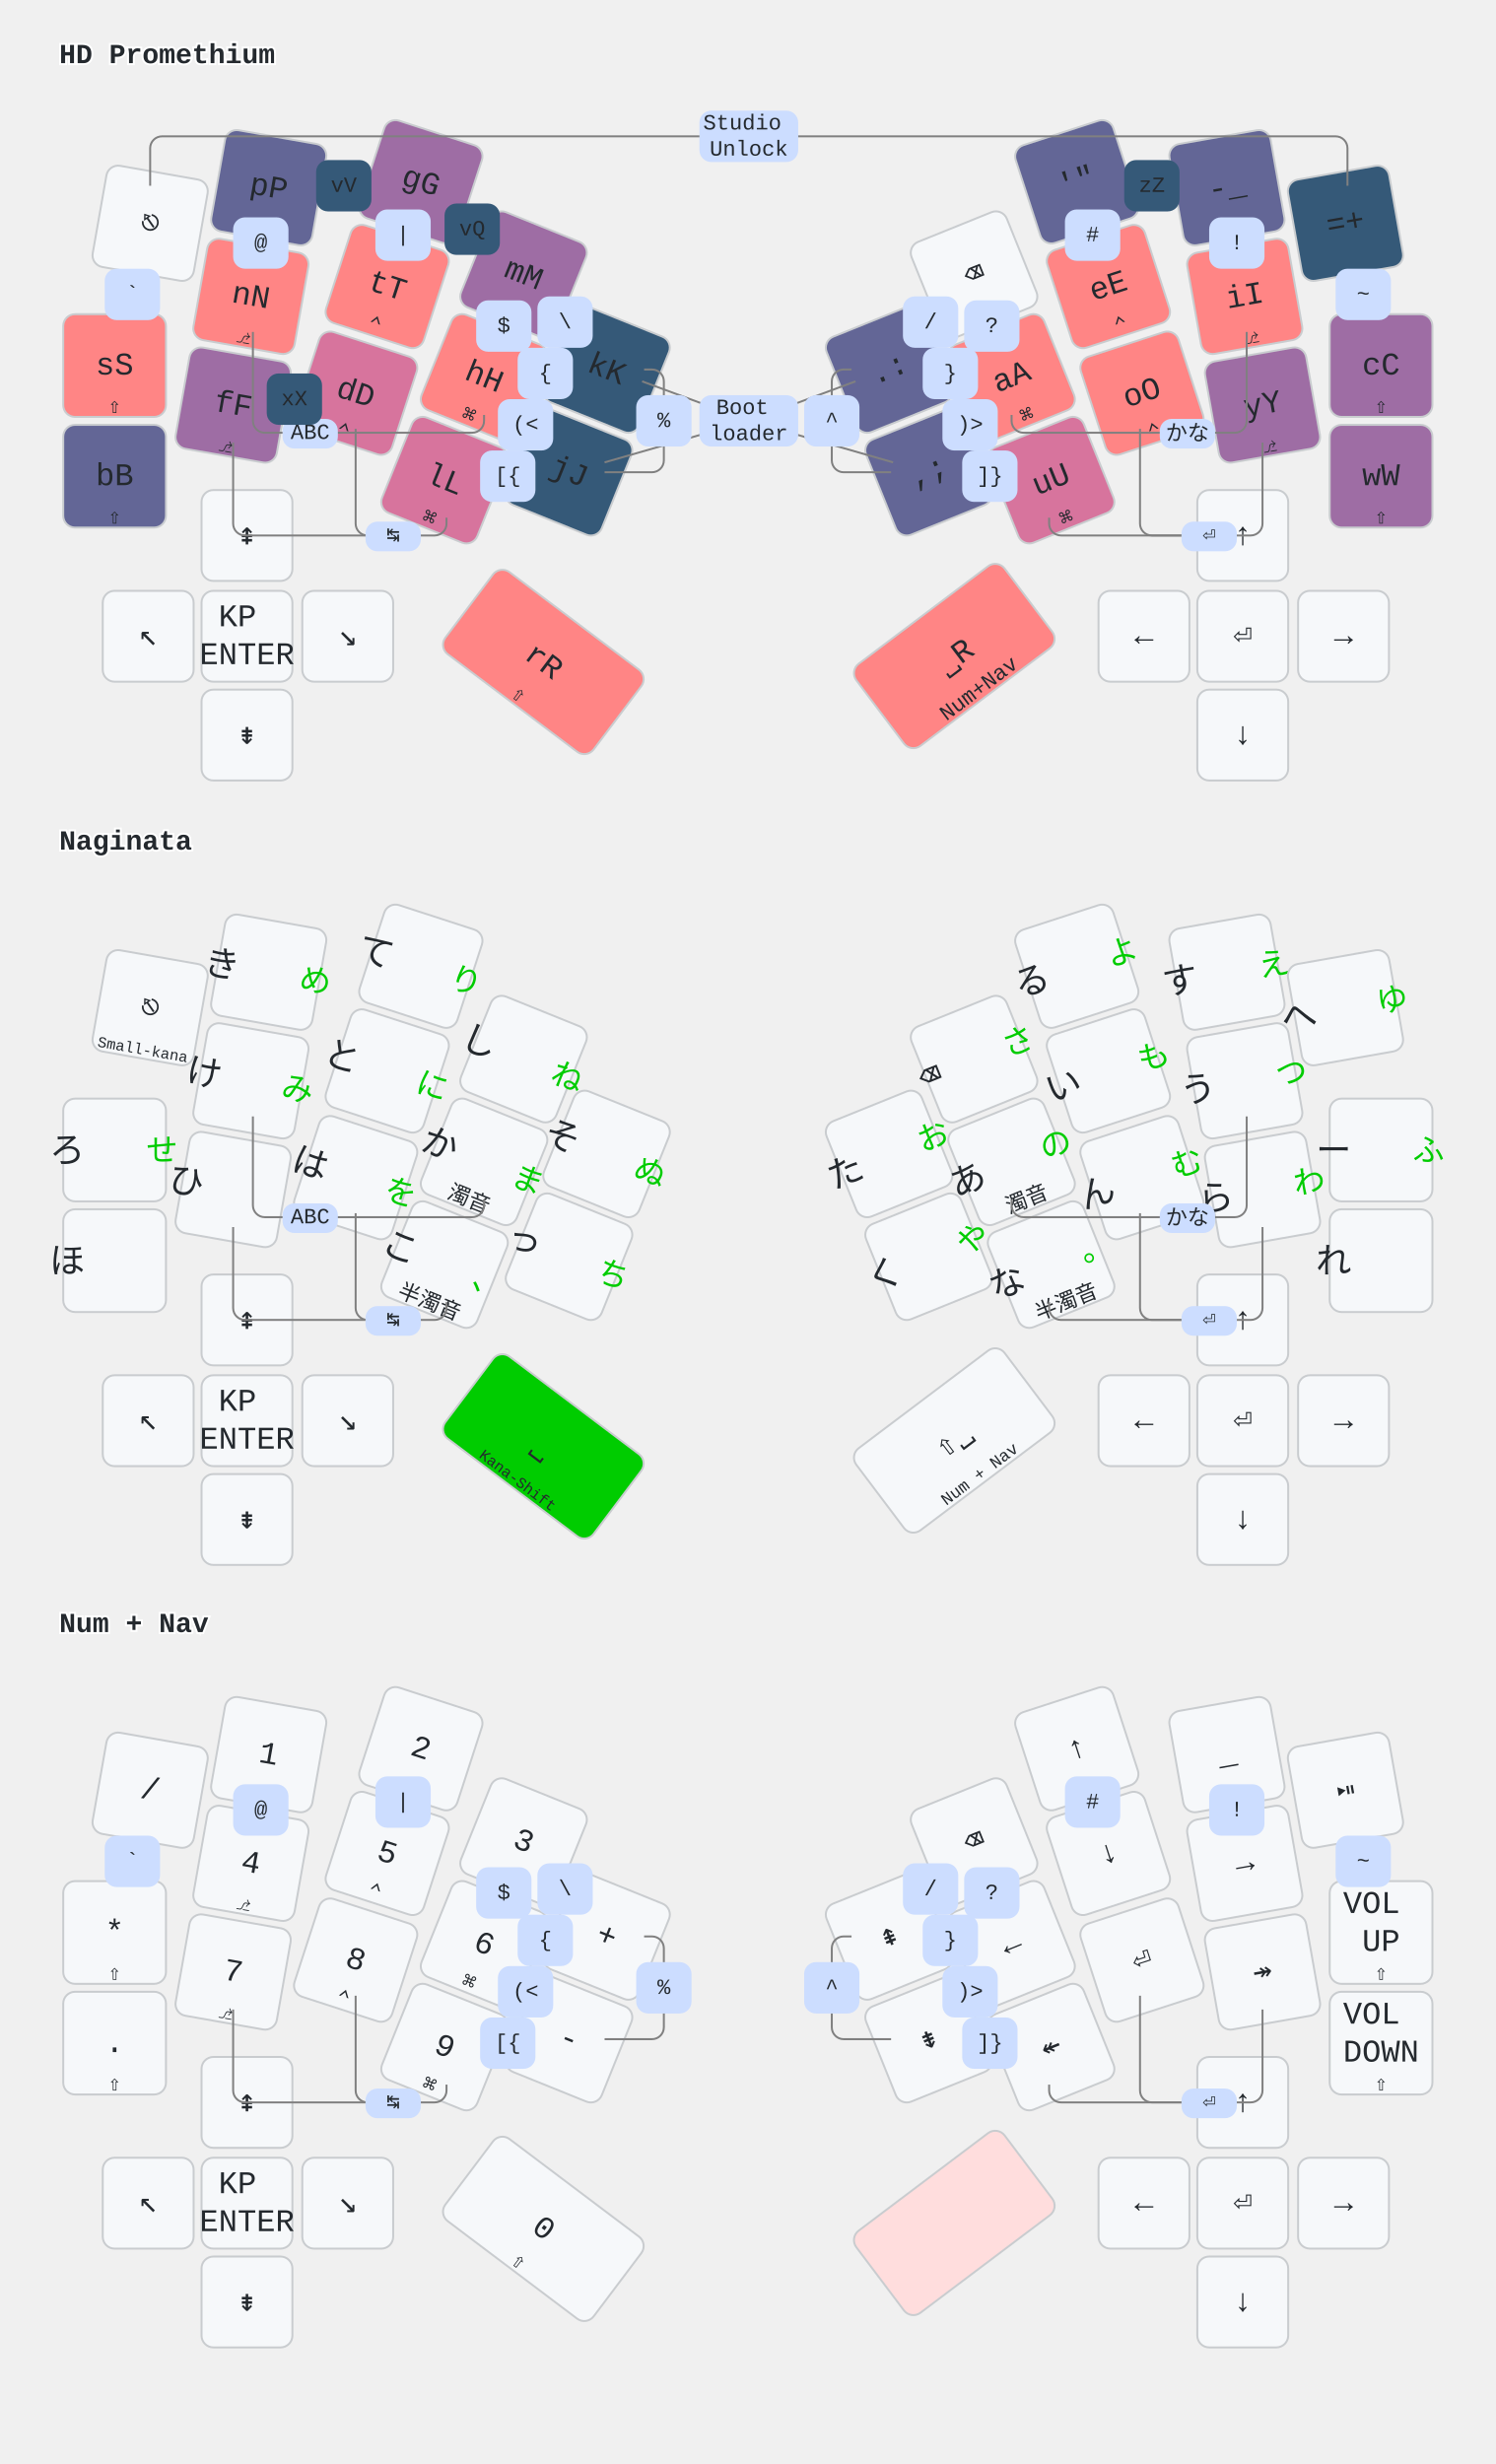
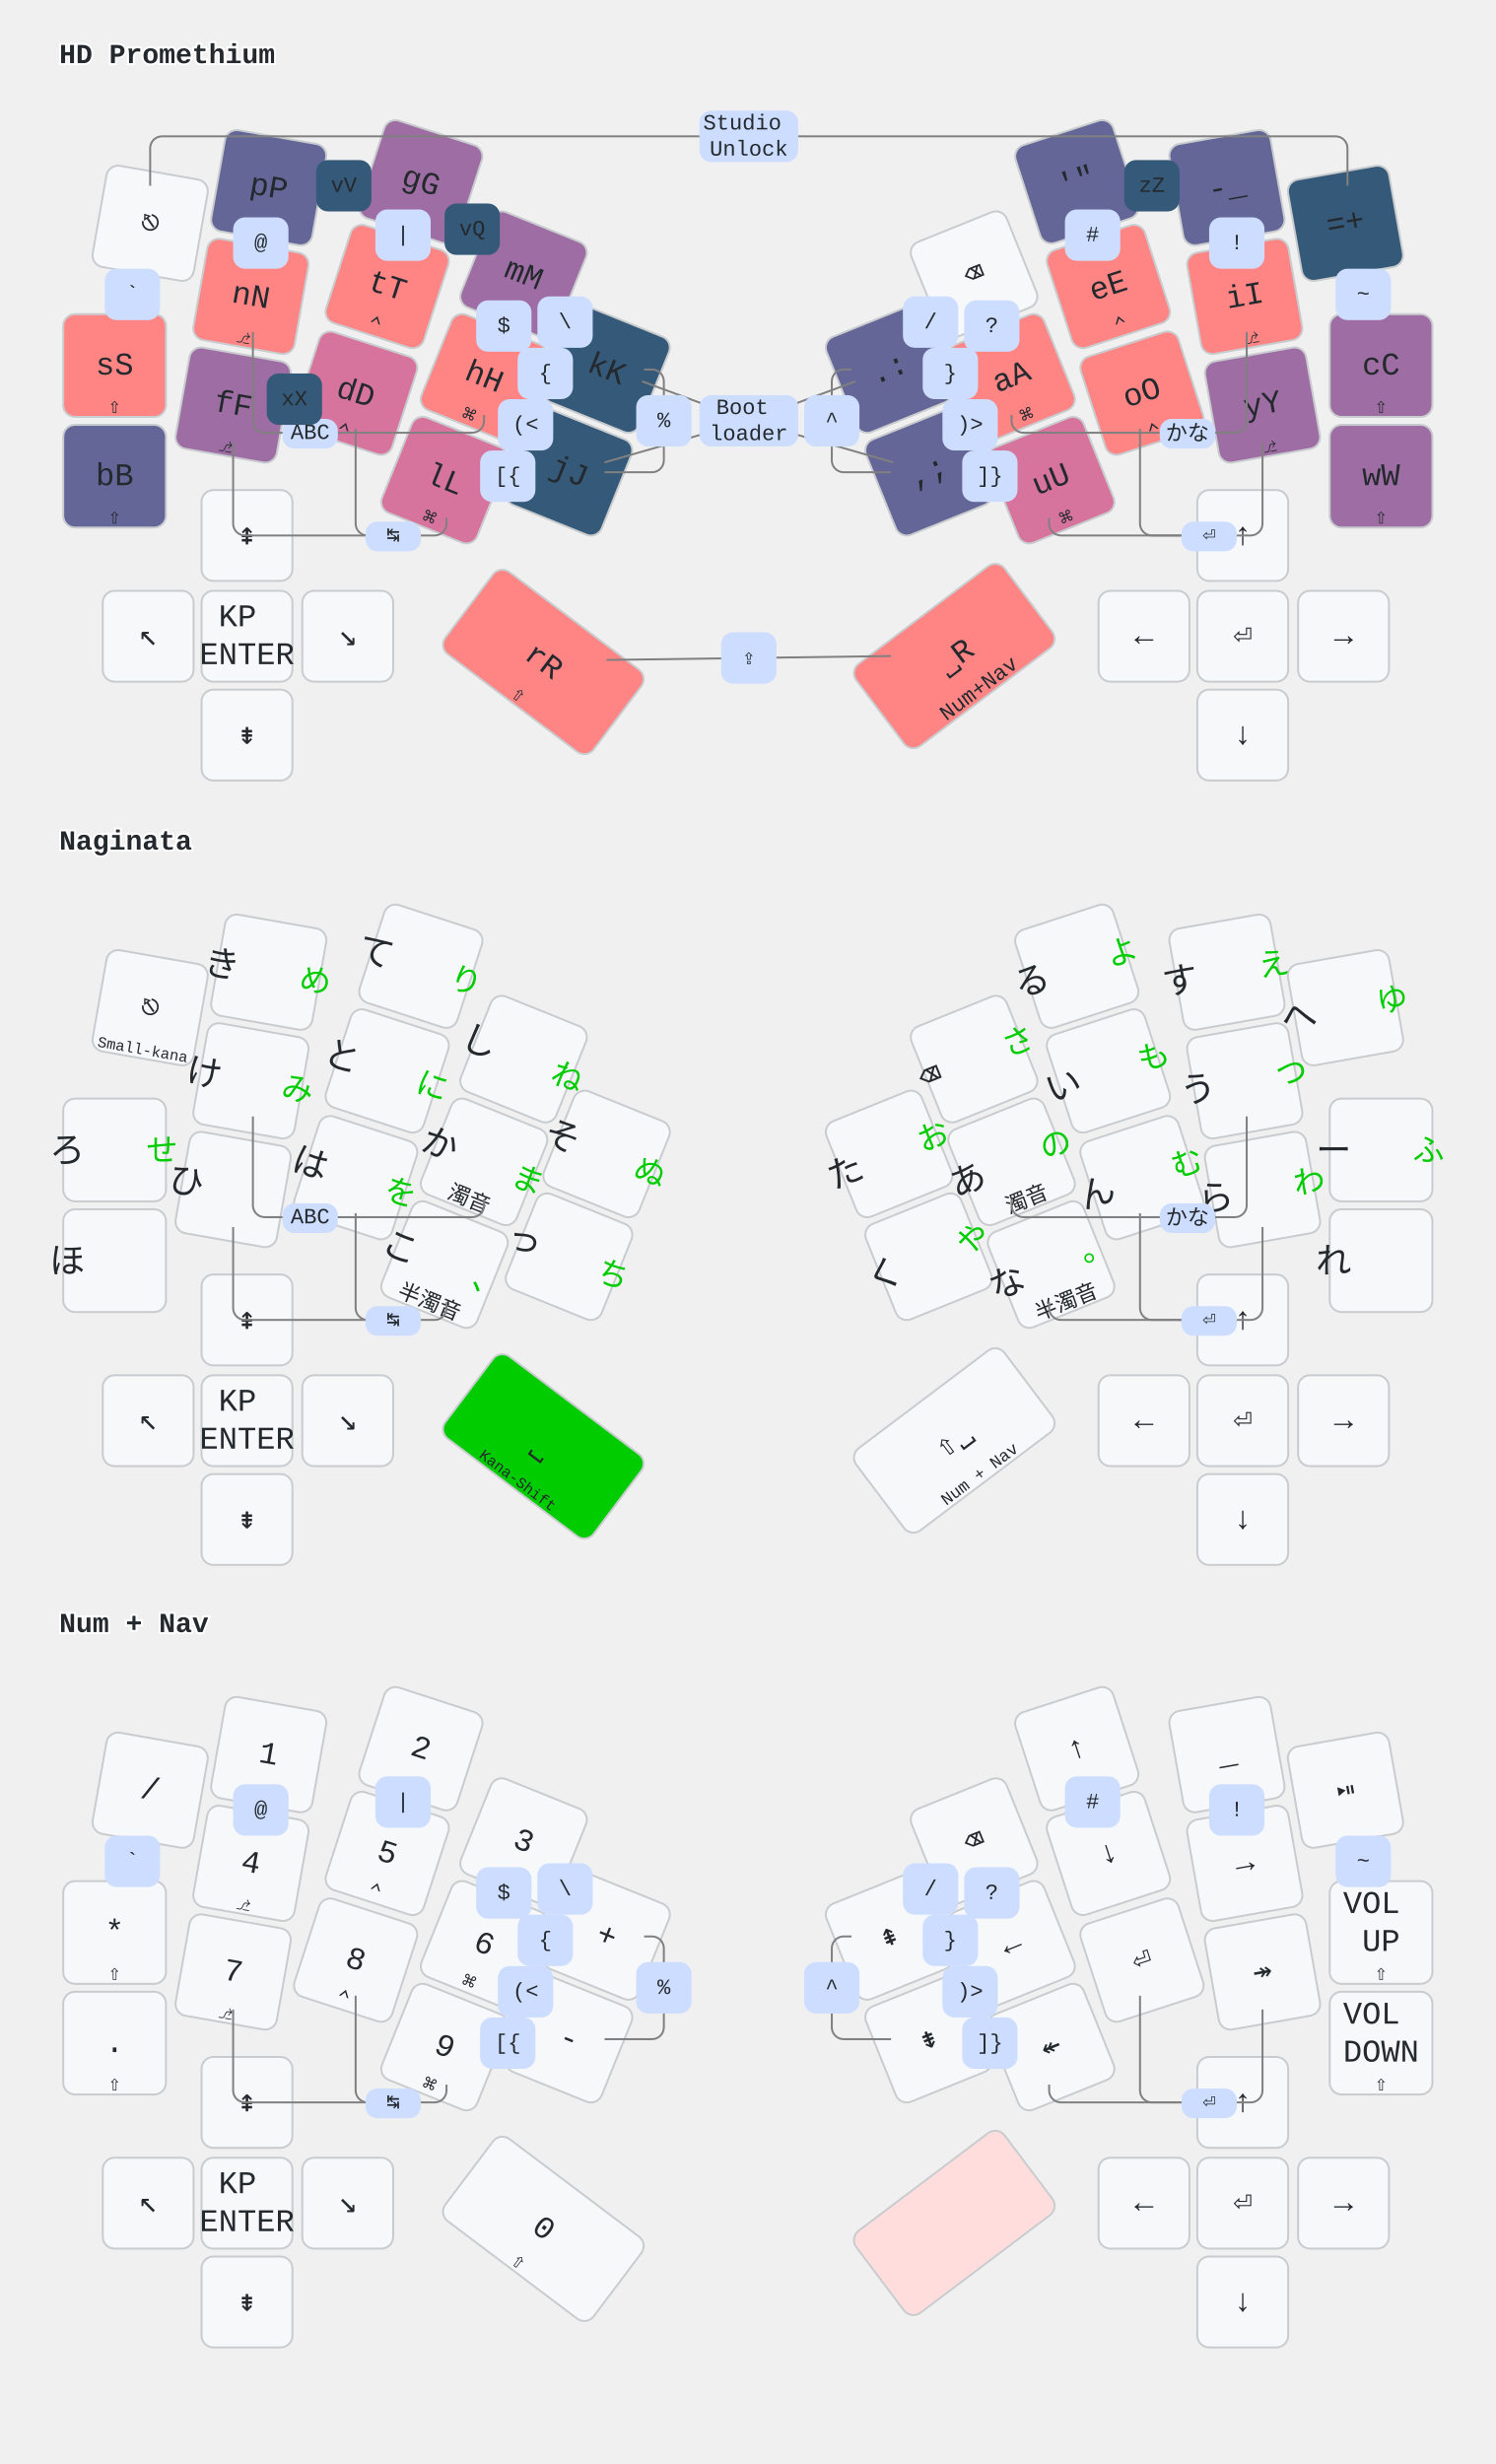
<svg xmlns="http://www.w3.org/2000/svg" width="757" height="1247" viewBox="0 0 757 1247" class="keymap">
  <style>/* inherit to force styles through use tags*/
svg path {
    fill: inherit;
}
/* font and background color specifications */
svg.keymap {
    font-family: SFMono-Regular,Consolas,Liberation Mono,Menlo,monospace;
    font-size: 14px;
    font-kerning: normal;
    text-rendering: optimizeLegibility;
    fill: #24292e;
}

/* default key styling */
rect.key {
    fill: #f6f8fa;
    stroke: #c9cccf;
    stroke-width: 1;
}

/* color accent for combo boxes */
rect.combo {
    fill: #cdf;
}

/* color accent for held keys */
rect.held, rect.combo.held {
    fill: #fdd;
}

/* color accent for ghost (optional) keys */
rect.ghost, rect.combo.ghost {
    stroke-dasharray: 4, 4;
    stroke-width: 2;
}

text {
    text-anchor: middle;
    dominant-baseline: middle;
}

/* styling for layer labels */
text.label {
    font-weight: bold;
    text-anchor: start;
    stroke: white;
    stroke-width: 2;
    paint-order: stroke;
}

text.tap {
    font-size: 16px;
}

/* styling for combo tap, and key hold/shifted label text */
text.combo, text.hold, text.shifted {
    font-size: 11px;
}

text.hold {
    text-anchor: middle;
    dominant-baseline: auto;
}

text.shifted {
    text-anchor: middle;
    dominant-baseline: hanging;
}

/* styling for hold/shifted label text in combo box */
text.combo.hold, text.combo.shifted {
    font-size: 8px;
}

/* lighter symbol for transparent keys */
text.trans {
    fill: #7b7e81;
}

/* styling for combo dendrons */
path.combo {
    stroke-width: 1;
    stroke: gray;
    fill: none;
}

/* Start Tabler Icons Cleanup */
/* cannot use height/width with glyphs */
.icon-tabler &gt; path {
    fill: inherit;
    stroke: inherit;
}
/* hide tabler's default box */
.icon-tabler &gt; path[stroke="none"][fill="none"] {
    visibility: collapse;
}

rect.low {
    fill: #355978;
}
rect.medium-low {
    fill: #636696;
}
rect.medium {
    fill: #9E6DA4;
}
rect.medium-high {
    fill: #D7749D;
}
rect.high {
    fill: #FF8585;
}

/* green styling for Naginata kana-shift */
rect.kshift {
    fill: #00CC00;
}
text.left {
    font-size: 18px;
    translate: 16px 7px;
}
text.right {
    fill: #00CC00;
    font-size: 16px;
    translate: -16px -10px;
}
</style>
  <g transform="translate(30, 0)" class="layer-HD Promethium">
    <text x="0" y="28" class="label" id="HD-Promethium">HD Promethium</text>
    <g transform="translate(0, 57)">
      <g transform="translate(46, 56) rotate(10.0)" class="key keypos-0">
        <rect rx="6" ry="6" x="-26" y="-26" width="52" height="52" class="key" />
        <text x="0" y="0" class="key tap">⎋</text>
      </g>
      <g transform="translate(106, 38) rotate(10.0)" class="key medium-low keypos-1">
        <rect rx="6" ry="6" x="-26" y="-26" width="52" height="52" class="key medium-low" />
        <text x="0" y="0" class="key medium-low tap">pP</text>
      </g>
      <g transform="translate(183, 35) rotate(18.0)" class="key medium keypos-2">
        <rect rx="6" ry="6" x="-26" y="-26" width="52" height="52" class="key medium" />
        <text x="0" y="0" class="key medium tap">gG</text>
      </g>
      <g transform="translate(235, 82) rotate(22.0)" class="key medium keypos-3">
        <rect rx="6" ry="6" x="-26" y="-26" width="52" height="52" class="key medium" />
        <text x="0" y="0" class="key medium tap">mM</text>
      </g>
      <g transform="translate(277, 130) rotate(22.0)" class="key low keypos-4">
        <rect rx="6" ry="6" x="-26" y="-26" width="52" height="52" class="key low" />
        <text x="0" y="0" class="key low tap">kK</text>
      </g>
      <g transform="translate(420, 130) rotate(-22.0)" class="key medium-low keypos-5">
        <rect rx="6" ry="6" x="-26" y="-26" width="52" height="52" class="key medium-low" />
        <text x="0" y="0" class="key medium-low tap">.:</text>
      </g>
      <g transform="translate(463, 82) rotate(-22.0)" class="key keypos-6">
        <rect rx="6" ry="6" x="-26" y="-26" width="52" height="52" class="key" />
        <text x="0" y="0" class="key tap">⌫</text>
      </g>
      <g transform="translate(515, 35) rotate(-18.0)" class="key medium-low keypos-7">
        <rect rx="6" ry="6" x="-26" y="-26" width="52" height="52" class="key medium-low" />
        <text x="0" y="0" class="key medium-low tap">'"</text>
      </g>
      <g transform="translate(591, 38) rotate(-10.0)" class="key medium-low keypos-8">
        <rect rx="6" ry="6" x="-26" y="-26" width="52" height="52" class="key medium-low" />
        <text x="0" y="0" class="key medium-low tap">-_</text>
      </g>
      <g transform="translate(651, 56) rotate(-10.0)" class="key low keypos-9">
        <rect rx="6" ry="6" x="-26" y="-26" width="52" height="52" class="key low" />
        <text x="0" y="0" class="key low tap">=+</text>
      </g>
      <g transform="translate(28, 128)" class="key high keypos-10">
        <rect rx="6" ry="6" x="-26" y="-26" width="52" height="52" class="key high" />
        <text x="0" y="0" class="key high tap">sS</text>
        <text x="0" y="24" class="key high hold">⇧</text>
      </g>
      <g transform="translate(97, 93) rotate(10.0)" class="key high keypos-11">
        <rect rx="6" ry="6" x="-26" y="-26" width="52" height="52" class="key high" />
        <text x="0" y="0" class="key high tap">nN</text>
        <text x="0" y="24" class="key high hold">⎇</text>
      </g>
      <g transform="translate(166, 88) rotate(18.0)" class="key high keypos-12">
        <rect rx="6" ry="6" x="-26" y="-26" width="52" height="52" class="key high" />
        <text x="0" y="0" class="key high tap">tT</text>
        <text x="0" y="24" class="key high hold">⌃</text>
      </g>
      <g transform="translate(215, 134) rotate(22.0)" class="key high keypos-13">
        <rect rx="6" ry="6" x="-26" y="-26" width="52" height="52" class="key high" />
        <text x="0" y="0" class="key high tap">hH</text>
        <text x="0" y="24" class="key high hold">⌘</text>
      </g>
      <g transform="translate(258, 182) rotate(22.0)" class="key low keypos-14">
        <rect rx="6" ry="6" x="-26" y="-26" width="52" height="52" class="key low" />
        <text x="0" y="0" class="key low tap">jJ</text>
      </g>
      <g transform="translate(440, 182) rotate(-22.0)" class="key medium-low keypos-15">
        <rect rx="6" ry="6" x="-26" y="-26" width="52" height="52" class="key medium-low" />
        <text x="0" y="0" class="key medium-low tap">,;</text>
      </g>
      <g transform="translate(482, 134) rotate(-22.0)" class="key high keypos-16">
        <rect rx="6" ry="6" x="-26" y="-26" width="52" height="52" class="key high" />
        <text x="0" y="0" class="key high tap">aA</text>
        <text x="0" y="24" class="key high hold">⌘</text>
      </g>
      <g transform="translate(531, 88) rotate(-18.0)" class="key high keypos-17">
        <rect rx="6" ry="6" x="-26" y="-26" width="52" height="52" class="key high" />
        <text x="0" y="0" class="key high tap">eE</text>
        <text x="0" y="24" class="key high hold">⌃</text>
      </g>
      <g transform="translate(600, 93) rotate(-10.0)" class="key high keypos-18">
        <rect rx="6" ry="6" x="-26" y="-26" width="52" height="52" class="key high" />
        <text x="0" y="0" class="key high tap">iI</text>
        <text x="0" y="24" class="key high hold">⎇</text>
      </g>
      <g transform="translate(669, 128)" class="key medium keypos-19">
        <rect rx="6" ry="6" x="-26" y="-26" width="52" height="52" class="key medium" />
        <text x="0" y="0" class="key medium tap">cC</text>
        <text x="0" y="24" class="key medium hold">⇧</text>
      </g>
      <g transform="translate(28, 184)" class="key medium-low keypos-20">
        <rect rx="6" ry="6" x="-26" y="-26" width="52" height="52" class="key medium-low" />
        <text x="0" y="0" class="key medium-low tap">bB</text>
        <text x="0" y="24" class="key medium-low hold">⇧</text>
      </g>
      <g transform="translate(88, 148) rotate(10.0)" class="key medium keypos-21">
        <rect rx="6" ry="6" x="-26" y="-26" width="52" height="52" class="key medium" />
        <text x="0" y="0" class="key medium tap">fF</text>
        <text x="0" y="24" class="key medium hold">⎇</text>
      </g>
      <g transform="translate(150, 142) rotate(18.0)" class="key medium-high keypos-22">
        <rect rx="6" ry="6" x="-26" y="-26" width="52" height="52" class="key medium-high" />
        <text x="0" y="0" class="key medium-high tap">dD</text>
        <text x="0" y="24" class="key medium-high hold">⌃</text>
      </g>
      <g transform="translate(195, 186) rotate(22.0)" class="key medium-high keypos-23">
        <rect rx="6" ry="6" x="-26" y="-26" width="52" height="52" class="key medium-high" />
        <text x="0" y="0" class="key medium-high tap">lL</text>
        <text x="0" y="24" class="key medium-high hold">⌘</text>
      </g>
      <g transform="translate(245, 278) rotate(37.0)" class="key high keypos-24">
        <rect rx="6" ry="6" x="-47" y="-26" width="94" height="52" class="key high" />
        <text x="0" y="0" class="key high tap">rR</text>
        <text x="0" y="24" class="key high hold">⇧</text>
      </g>
      <g transform="translate(453, 275) rotate(-37.0)" class="key high keypos-25">
        <rect rx="6" ry="6" x="-47" y="-26" width="94" height="52" class="key high" />
        <text x="0" y="0" class="key high tap">⎵R</text>
        <text x="0" y="24" class="key high hold">Num+Nav</text>
      </g>
      <g transform="translate(502, 186) rotate(-22.0)" class="key medium-high keypos-26">
        <rect rx="6" ry="6" x="-26" y="-26" width="52" height="52" class="key medium-high" />
        <text x="0" y="0" class="key medium-high tap">uU</text>
        <text x="0" y="24" class="key medium-high hold">⌘</text>
      </g>
      <g transform="translate(548, 142) rotate(-18.0)" class="key high keypos-27">
        <rect rx="6" ry="6" x="-26" y="-26" width="52" height="52" class="key high" />
        <text x="0" y="0" class="key high tap">oO</text>
        <text x="0" y="24" class="key high hold">⌃</text>
      </g>
      <g transform="translate(609, 148) rotate(-10.0)" class="key medium keypos-28">
        <rect rx="6" ry="6" x="-26" y="-26" width="52" height="52" class="key medium" />
        <text x="0" y="0" class="key medium tap">yY</text>
        <text x="0" y="24" class="key medium hold">⎇</text>
      </g>
      <g transform="translate(669, 184)" class="key medium keypos-29">
        <rect rx="6" ry="6" x="-26" y="-26" width="52" height="52" class="key medium" />
        <text x="0" y="0" class="key medium tap">wW</text>
        <text x="0" y="24" class="key medium hold">⇧</text>
      </g>
      <g transform="translate(95, 315)" class="key keypos-30">
        <rect rx="6" ry="6" x="-23" y="-23" width="46" height="46" class="key" />
        <text x="0" y="0" class="key tap">⇟</text>
      </g>
      <g transform="translate(45, 265)" class="key keypos-31">
        <rect rx="6" ry="6" x="-23" y="-23" width="46" height="46" class="key" />
        <text x="0" y="0" class="key tap">↖</text>
      </g>
      <g transform="translate(95, 265)" class="key keypos-32">
        <rect rx="6" ry="6" x="-23" y="-23" width="46" height="46" class="key" />
        <text x="0" y="0" class="key tap">
          <tspan x="0" dy="-0.6em">KP</tspan>
          <tspan x="0" dy="1.2em">ENTER</tspan>
        </text>
      </g>
      <g transform="translate(146, 265)" class="key keypos-33">
        <rect rx="6" ry="6" x="-23" y="-23" width="46" height="46" class="key" />
        <text x="0" y="0" class="key tap">↘</text>
      </g>
      <g transform="translate(95, 214)" class="key keypos-34">
        <rect rx="6" ry="6" x="-23" y="-23" width="46" height="46" class="key" />
        <text x="0" y="0" class="key tap">⇞</text>
      </g>
      <g transform="translate(599, 214)" class="key keypos-35">
        <rect rx="6" ry="6" x="-23" y="-23" width="46" height="46" class="key" />
        <text x="0" y="0" class="key tap">↑</text>
      </g>
      <g transform="translate(549, 265)" class="key keypos-36">
        <rect rx="6" ry="6" x="-23" y="-23" width="46" height="46" class="key" />
        <text x="0" y="0" class="key tap">←</text>
      </g>
      <g transform="translate(599, 265)" class="key keypos-37">
        <rect rx="6" ry="6" x="-23" y="-23" width="46" height="46" class="key" />
        <text x="0" y="0" class="key tap">⏎</text>
      </g>
      <g transform="translate(650, 265)" class="key keypos-38">
        <rect rx="6" ry="6" x="-23" y="-23" width="46" height="46" class="key" />
        <text x="0" y="0" class="key tap">→</text>
      </g>
      <g transform="translate(599, 315)" class="key keypos-39">
        <rect rx="6" ry="6" x="-23" y="-23" width="46" height="46" class="key" />
        <text x="0" y="0" class="key tap">↓</text>
      </g>
      <g class="combo combopos-0">
        <path d="M349,12 h-297 a6.0,6.0 0 0 0 -6.0,6.0 v19" class="combo" />
        <path d="M349,12 h297 a6.0,6.0 0 0 1 6.0,6.0 v19" class="combo" />
        <rect rx="6" ry="6" x="324" y="-1" width="50" height="26" class="combo" />
        <text x="349" y="12" class="combo tap">
          <tspan x="349" dy="-0.6em">Studio</tspan>
          <tspan x="349" dy="1.2em">Unlock</tspan>
        </text>
      </g>
      <g class="combo combopos-1">
        <path d="M349,156 l-54,-20" class="combo" />
        <path d="M349,156 l54,-20" class="combo" />
        <path d="M349,156 l-73,21" class="combo" />
        <path d="M349,156 l73,21" class="combo" />
        <rect rx="6" ry="6" x="324" y="143" width="50" height="26" class="combo" />
        <text x="349" y="156" class="combo tap">
          <tspan x="349" dy="-0.6em">Boot</tspan>
          <tspan x="349" dy="1.2em">loader</tspan>
        </text>
      </g>
      <g class="combo combopos-2">
        <path d="M571,162 h-83 a6.0,6.0 0 0 1 -6.0,-6.0 v-3" class="combo" />
        <path d="M571,162 h24 a6.0,6.0 0 0 0 6.0,-6.0 v-45" class="combo" />
        <rect rx="6" ry="6" x="557" y="155" width="28" height="15" class="combo" />
        <text x="571" y="162" class="combo tap">かな</text>
      </g>
      <g class="combo combopos-3">
        <path d="M127,162 h82 a6.0,6.0 0 0 0 6.0,-6.0 v-3" class="combo" />
        <path d="M127,162 h-23 a6.0,6.0 0 0 1 -6.0,-6.0 v-45" class="combo" />
        <rect rx="6" ry="6" x="113" y="155" width="28" height="15" class="combo" />
        <text x="127" y="162" class="combo tap">ABC</text>
      </g>
      <g class="combo combopos-6">
        <path d="M169,214 h21 a6.0,6.0 0 0 0 6.0,-6.0 v-3" class="combo" />
        <path d="M169,214 h-13 a6.0,6.0 0 0 1 -6.0,-6.0 v-48" class="combo" />
        <path d="M169,214 h-75 a6.0,6.0 0 0 1 -6.0,-6.0 v-41" class="combo" />
        <rect rx="6" ry="6" x="155" y="207" width="28" height="15" class="combo" />
        <text x="169" y="214" class="combo tap">↹</text>
      </g>
      <g class="combo combopos-7">
        <path d="M582,214 h-75 a6.0,6.0 0 0 1 -6.0,-6.0 v-3" class="combo" />
        <path d="M582,214 h-29 a6.0,6.0 0 0 1 -6.0,-6.0 v-48" class="combo" />
        <path d="M582,214 h21 a6.0,6.0 0 0 0 6.0,-6.0 v-41" class="combo" />
        <rect rx="6" ry="6" x="568" y="207" width="28" height="15" class="combo" />
        <text x="582" y="214" class="combo tap">⏎</text>
      </g>
      <g class="combo low combopos-8">
        <rect rx="6" ry="6" x="195" y="46" width="28" height="26" class="combo low" />
        <text x="209" y="59" class="combo low tap">vQ</text>
      </g>
      <g class="combo low combopos-9">
        <rect rx="6" ry="6" x="539" y="24" width="28" height="26" class="combo low" />
        <text x="553" y="37" class="combo low tap">zZ</text>
      </g>
      <g class="combo low combopos-10">
        <rect rx="6" ry="6" x="130" y="24" width="28" height="26" class="combo low" />
        <text x="144" y="37" class="combo low tap">vV</text>
      </g>
      <g class="combo low combopos-11">
        <rect rx="6" ry="6" x="105" y="132" width="28" height="26" class="combo low" />
        <text x="119" y="145" class="combo low tap">xX</text>
      </g>
      <g class="combo combopos-12">
+         <path d="M349,276 l-72,1" class="combo" />
+         <path d="M349,276 l72,-1" class="combo" />
+         <rect rx="6" ry="6" x="335" y="263" width="28" height="26" class="combo" />
+         <text x="349" y="276" class="combo tap">⇪</text>
+       </g>
+       <g class="combo combopos-13">
        <rect rx="6" ry="6" x="23" y="79" width="28" height="26" class="combo" />
        <text x="37" y="92" class="combo tap">`</text>
      </g>
-       <g class="combo combopos-13">
+       <g class="combo combopos-14">
        <rect rx="6" ry="6" x="88" y="53" width="28" height="26" class="combo" />
        <text x="102" y="66" class="combo tap">@</text>
      </g>
-       <g class="combo combopos-14">
+       <g class="combo combopos-15">
        <rect rx="6" ry="6" x="160" y="49" width="28" height="26" class="combo" />
        <text x="174" y="62" class="combo tap">|</text>
      </g>
-       <g class="combo combopos-15">
+       <g class="combo combopos-16">
        <rect rx="6" ry="6" x="211" y="95" width="28" height="26" class="combo" />
        <text x="225" y="108" class="combo tap">$</text>
      </g>
-       <g class="combo combopos-16">
+       <g class="combo combopos-17">
        <rect rx="6" ry="6" x="242" y="93" width="28" height="26" class="combo" />
        <text x="256" y="106" class="combo tap">\</text>
      </g>
-       <g class="combo combopos-17">
+       <g class="combo combopos-18">
        <path d="M306,156 v-20 a6.0,6.0 0 0 0 -6.0,-6.0 h-4" class="combo" />
        <path d="M306,156 v20 a6.0,6.0 0 0 1 -6.0,6.0 h-24" class="combo" />
        <rect rx="6" ry="6" x="292" y="143" width="28" height="26" class="combo" />
        <text x="306" y="156" class="combo tap">%</text>
      </g>
-       <g class="combo combopos-18">
+       <g class="combo combopos-19">
        <path d="M391,156 v-20 a6.0,6.0 0 0 1 6.0,-6.0 h4" class="combo" />
        <path d="M391,156 v20 a6.0,6.0 0 0 0 6.0,6.0 h24" class="combo" />
        <rect rx="6" ry="6" x="377" y="143" width="28" height="26" class="combo" />
        <text x="391" y="156" class="combo tap">^</text>
      </g>
-       <g class="combo combopos-19">
+       <g class="combo combopos-20">
        <rect rx="6" ry="6" x="427" y="93" width="28" height="26" class="combo" />
        <text x="441" y="106" class="combo tap">/</text>
      </g>
-       <g class="combo combopos-20">
+       <g class="combo combopos-21">
        <rect rx="6" ry="6" x="458" y="95" width="28" height="26" class="combo" />
        <text x="472" y="108" class="combo tap">?</text>
      </g>
-       <g class="combo combopos-21">
+       <g class="combo combopos-22">
        <rect rx="6" ry="6" x="509" y="49" width="28" height="26" class="combo" />
        <text x="523" y="62" class="combo tap">#</text>
      </g>
-       <g class="combo combopos-22">
+       <g class="combo combopos-23">
        <rect rx="6" ry="6" x="582" y="53" width="28" height="26" class="combo" />
        <text x="596" y="66" class="combo tap">!</text>
      </g>
-       <g class="combo combopos-23">
+       <g class="combo combopos-24">
        <rect rx="6" ry="6" x="646" y="79" width="28" height="26" class="combo" />
        <text x="660" y="92" class="combo tap">~</text>
      </g>
-       <g class="combo combopos-24">
+       <g class="combo combopos-25">
        <rect rx="6" ry="6" x="232" y="119" width="28" height="26" class="combo" />
        <text x="246" y="132" class="combo tap">{</text>
      </g>
-       <g class="combo combopos-25">
+       <g class="combo combopos-26">
        <rect rx="6" ry="6" x="437" y="119" width="28" height="26" class="combo" />
        <text x="451" y="132" class="combo tap">}</text>
      </g>
-       <g class="combo combopos-26">
+       <g class="combo combopos-27">
        <rect rx="6" ry="6" x="222" y="145" width="28" height="26" class="combo" />
        <text x="236" y="158" class="combo tap">(&lt;</text>
      </g>
-       <g class="combo combopos-27">
+       <g class="combo combopos-28">
        <rect rx="6" ry="6" x="447" y="145" width="28" height="26" class="combo" />
        <text x="461" y="158" class="combo tap">)&gt;</text>
      </g>
-       <g class="combo combopos-28">
+       <g class="combo combopos-29">
        <rect rx="6" ry="6" x="213" y="171" width="28" height="26" class="combo" />
        <text x="227" y="184" class="combo tap">[{</text>
      </g>
-       <g class="combo combopos-29">
+       <g class="combo combopos-30">
        <rect rx="6" ry="6" x="457" y="171" width="28" height="26" class="combo" />
        <text x="471" y="184" class="combo tap">]}</text>
      </g>
    </g>
  </g>
  <g transform="translate(30, 398)" class="layer-Naginata">
    <text x="0" y="28" class="label" id="Naginata">Naginata</text>
    <g transform="translate(0, 56)">
      <g transform="translate(46, 56) rotate(10.0)" class="key keypos-0">
        <rect rx="6" ry="6" x="-26" y="-26" width="52" height="52" class="key" />
        <text x="0" y="0" class="key tap">⎋</text>
        <text x="0" y="24" class="key hold">
          <tspan style="font-size: 70%">Small-kana</tspan>
        </text>
      </g>
      <g transform="translate(106, 38) rotate(10.0)" class="key keypos-1">
        <rect rx="6" ry="6" x="-26" y="-26" width="52" height="52" class="key" />
        <text x="-24" y="0" class="key left">き</text>
        <text x="24" y="0" class="key right">め</text>
      </g>
      <g transform="translate(183, 35) rotate(18.0)" class="key keypos-2">
        <rect rx="6" ry="6" x="-26" y="-26" width="52" height="52" class="key" />
        <text x="-24" y="0" class="key left">て</text>
        <text x="24" y="0" class="key right">り</text>
      </g>
      <g transform="translate(235, 82) rotate(22.0)" class="key keypos-3">
        <rect rx="6" ry="6" x="-26" y="-26" width="52" height="52" class="key" />
        <text x="-24" y="0" class="key left">し</text>
        <text x="24" y="0" class="key right">ね</text>
      </g>
      <g transform="translate(277, 130) rotate(22.0)" class="key keypos-4">
        <rect rx="6" ry="6" x="-26" y="-26" width="52" height="52" class="key" />
        <text x="-24" y="0" class="key left">そ</text>
        <text x="24" y="0" class="key right">ぬ</text>
      </g>
      <g transform="translate(420, 130) rotate(-22.0)" class="key keypos-5">
        <rect rx="6" ry="6" x="-26" y="-26" width="52" height="52" class="key" />
        <text x="-24" y="0" class="key left">た</text>
        <text x="24" y="0" class="key right">お</text>
      </g>
      <g transform="translate(463, 82) rotate(-22.0)" class="key keypos-6">
        <rect rx="6" ry="6" x="-26" y="-26" width="52" height="52" class="key" />
        <text x="-24" y="0" class="key left">⌫</text>
        <text x="24" y="0" class="key right">さ</text>
      </g>
      <g transform="translate(515, 35) rotate(-18.0)" class="key keypos-7">
        <rect rx="6" ry="6" x="-26" y="-26" width="52" height="52" class="key" />
        <text x="-24" y="0" class="key left">る</text>
        <text x="24" y="0" class="key right">よ</text>
      </g>
      <g transform="translate(591, 38) rotate(-10.0)" class="key keypos-8">
        <rect rx="6" ry="6" x="-26" y="-26" width="52" height="52" class="key" />
        <text x="-24" y="0" class="key left">す</text>
        <text x="24" y="0" class="key right">え</text>
      </g>
      <g transform="translate(651, 56) rotate(-10.0)" class="key keypos-9">
        <rect rx="6" ry="6" x="-26" y="-26" width="52" height="52" class="key" />
        <text x="-24" y="0" class="key left">へ</text>
        <text x="24" y="0" class="key right">ゆ</text>
      </g>
      <g transform="translate(28, 128)" class="key keypos-10">
        <rect rx="6" ry="6" x="-26" y="-26" width="52" height="52" class="key" />
        <text x="-24" y="0" class="key left">ろ</text>
        <text x="24" y="0" class="key right">せ</text>
      </g>
      <g transform="translate(97, 93) rotate(10.0)" class="key keypos-11">
        <rect rx="6" ry="6" x="-26" y="-26" width="52" height="52" class="key" />
        <text x="-24" y="0" class="key left">け</text>
        <text x="24" y="0" class="key right">み</text>
      </g>
      <g transform="translate(166, 88) rotate(18.0)" class="key keypos-12">
        <rect rx="6" ry="6" x="-26" y="-26" width="52" height="52" class="key" />
        <text x="-24" y="0" class="key left">と</text>
        <text x="24" y="0" class="key right">に</text>
      </g>
      <g transform="translate(215, 134) rotate(22.0)" class="key keypos-13">
        <rect rx="6" ry="6" x="-26" y="-26" width="52" height="52" class="key" />
        <text x="0" y="24" class="key hold">濁音</text>
        <text x="-24" y="0" class="key left">か</text>
        <text x="24" y="0" class="key right">ま</text>
      </g>
      <g transform="translate(258, 182) rotate(22.0)" class="key keypos-14">
        <rect rx="6" ry="6" x="-26" y="-26" width="52" height="52" class="key" />
        <text x="-24" y="0" class="key left">っ</text>
        <text x="24" y="0" class="key right">ち</text>
      </g>
      <g transform="translate(440, 182) rotate(-22.0)" class="key keypos-15">
        <rect rx="6" ry="6" x="-26" y="-26" width="52" height="52" class="key" />
        <text x="-24" y="0" class="key left">く</text>
        <text x="24" y="0" class="key right">や</text>
      </g>
      <g transform="translate(482, 134) rotate(-22.0)" class="key keypos-16">
        <rect rx="6" ry="6" x="-26" y="-26" width="52" height="52" class="key" />
        <text x="0" y="24" class="key hold">濁音</text>
        <text x="-24" y="0" class="key left">あ</text>
        <text x="24" y="0" class="key right">の</text>
      </g>
      <g transform="translate(531, 88) rotate(-18.0)" class="key keypos-17">
        <rect rx="6" ry="6" x="-26" y="-26" width="52" height="52" class="key" />
        <text x="-24" y="0" class="key left">い</text>
        <text x="24" y="0" class="key right">も</text>
      </g>
      <g transform="translate(600, 93) rotate(-10.0)" class="key keypos-18">
        <rect rx="6" ry="6" x="-26" y="-26" width="52" height="52" class="key" />
        <text x="-24" y="0" class="key left">う</text>
        <text x="24" y="0" class="key right">つ</text>
      </g>
      <g transform="translate(669, 128)" class="key keypos-19">
        <rect rx="6" ry="6" x="-26" y="-26" width="52" height="52" class="key" />
        <text x="-24" y="0" class="key left">ー</text>
        <text x="24" y="0" class="key right">ふ</text>
      </g>
      <g transform="translate(28, 184)" class="key keypos-20">
        <rect rx="6" ry="6" x="-26" y="-26" width="52" height="52" class="key" />
        <text x="-24" y="0" class="key left">ほ</text>
      </g>
      <g transform="translate(88, 148) rotate(10.0)" class="key keypos-21">
        <rect rx="6" ry="6" x="-26" y="-26" width="52" height="52" class="key" />
        <text x="-24" y="0" class="key left">ひ</text>
      </g>
      <g transform="translate(150, 142) rotate(18.0)" class="key keypos-22">
        <rect rx="6" ry="6" x="-26" y="-26" width="52" height="52" class="key" />
        <text x="-24" y="0" class="key left">は</text>
        <text x="24" y="0" class="key right">を</text>
      </g>
      <g transform="translate(195, 186) rotate(22.0)" class="key keypos-23">
        <rect rx="6" ry="6" x="-26" y="-26" width="52" height="52" class="key" />
        <text x="0" y="24" class="key hold">半濁音</text>
        <text x="-24" y="0" class="key left">こ</text>
        <text x="24" y="0" class="key right">、</text>
      </g>
      <g transform="translate(245, 278) rotate(37.0)" class="key kshift keypos-24">
        <rect rx="6" ry="6" x="-47" y="-26" width="94" height="52" class="key kshift" />
        <text x="0" y="0" class="key kshift tap">⎵</text>
        <text x="0" y="24" class="key kshift hold">
          <tspan style="font-size: 70%">Kana-Shift</tspan>
        </text>
      </g>
      <g transform="translate(453, 275) rotate(-37.0)" class="key keypos-25">
        <rect rx="6" ry="6" x="-47" y="-26" width="94" height="52" class="key" />
        <text x="0" y="0" class="key tap">⇧⎵</text>
        <a href="#Num--Nav">
          <text x="0" y="24" class="key hold layer-activator">
            <tspan style="font-size: 78%">Num + Nav</tspan>
          </text>
        </a>
      </g>
      <g transform="translate(502, 186) rotate(-22.0)" class="key keypos-26">
        <rect rx="6" ry="6" x="-26" y="-26" width="52" height="52" class="key" />
        <text x="0" y="24" class="key hold">半濁音</text>
        <text x="-24" y="0" class="key left">な</text>
        <text x="24" y="0" class="key right">。</text>
      </g>
      <g transform="translate(548, 142) rotate(-18.0)" class="key keypos-27">
        <rect rx="6" ry="6" x="-26" y="-26" width="52" height="52" class="key" />
        <text x="-24" y="0" class="key left">ん</text>
        <text x="24" y="0" class="key right">む</text>
      </g>
      <g transform="translate(609, 148) rotate(-10.0)" class="key keypos-28">
        <rect rx="6" ry="6" x="-26" y="-26" width="52" height="52" class="key" />
        <text x="-24" y="0" class="key left">ら</text>
        <text x="24" y="0" class="key right">わ</text>
      </g>
      <g transform="translate(669, 184)" class="key keypos-29">
        <rect rx="6" ry="6" x="-26" y="-26" width="52" height="52" class="key" />
        <text x="-24" y="0" class="key left">れ</text>
      </g>
      <g transform="translate(95, 315)" class="key keypos-30">
        <rect rx="6" ry="6" x="-23" y="-23" width="46" height="46" class="key" />
        <text x="0" y="0" class="key tap">⇟</text>
      </g>
      <g transform="translate(45, 265)" class="key keypos-31">
        <rect rx="6" ry="6" x="-23" y="-23" width="46" height="46" class="key" />
        <text x="0" y="0" class="key tap">↖</text>
      </g>
      <g transform="translate(95, 265)" class="key keypos-32">
        <rect rx="6" ry="6" x="-23" y="-23" width="46" height="46" class="key" />
        <text x="0" y="0" class="key tap">
          <tspan x="0" dy="-0.6em">KP</tspan>
          <tspan x="0" dy="1.2em">ENTER</tspan>
        </text>
      </g>
      <g transform="translate(146, 265)" class="key keypos-33">
        <rect rx="6" ry="6" x="-23" y="-23" width="46" height="46" class="key" />
        <text x="0" y="0" class="key tap">↘</text>
      </g>
      <g transform="translate(95, 214)" class="key keypos-34">
        <rect rx="6" ry="6" x="-23" y="-23" width="46" height="46" class="key" />
        <text x="0" y="0" class="key tap">⇞</text>
      </g>
      <g transform="translate(599, 214)" class="key keypos-35">
        <rect rx="6" ry="6" x="-23" y="-23" width="46" height="46" class="key" />
        <text x="0" y="0" class="key tap">↑</text>
      </g>
      <g transform="translate(549, 265)" class="key keypos-36">
        <rect rx="6" ry="6" x="-23" y="-23" width="46" height="46" class="key" />
        <text x="0" y="0" class="key tap">←</text>
      </g>
      <g transform="translate(599, 265)" class="key keypos-37">
        <rect rx="6" ry="6" x="-23" y="-23" width="46" height="46" class="key" />
        <text x="0" y="0" class="key tap">⏎</text>
      </g>
      <g transform="translate(650, 265)" class="key keypos-38">
        <rect rx="6" ry="6" x="-23" y="-23" width="46" height="46" class="key" />
        <text x="0" y="0" class="key tap">→</text>
      </g>
      <g transform="translate(599, 315)" class="key keypos-39">
        <rect rx="6" ry="6" x="-23" y="-23" width="46" height="46" class="key" />
        <text x="0" y="0" class="key tap">↓</text>
      </g>
      <g class="combo combopos-0">
        <path d="M571,162 h-83 a6.0,6.0 0 0 1 -6.0,-6.0 v-3" class="combo" />
        <path d="M571,162 h24 a6.0,6.0 0 0 0 6.0,-6.0 v-45" class="combo" />
        <rect rx="6" ry="6" x="557" y="155" width="28" height="15" class="combo" />
        <text x="571" y="162" class="combo tap">かな</text>
      </g>
      <g class="combo combopos-1">
        <path d="M127,162 h82 a6.0,6.0 0 0 0 6.0,-6.0 v-3" class="combo" />
        <path d="M127,162 h-23 a6.0,6.0 0 0 1 -6.0,-6.0 v-45" class="combo" />
        <rect rx="6" ry="6" x="113" y="155" width="28" height="15" class="combo" />
        <text x="127" y="162" class="combo tap">ABC</text>
      </g>
      <g class="combo combopos-2">
        <path d="M169,214 h21 a6.0,6.0 0 0 0 6.0,-6.0 v-3" class="combo" />
        <path d="M169,214 h-13 a6.0,6.0 0 0 1 -6.0,-6.0 v-48" class="combo" />
        <path d="M169,214 h-75 a6.0,6.0 0 0 1 -6.0,-6.0 v-41" class="combo" />
        <rect rx="6" ry="6" x="155" y="207" width="28" height="15" class="combo" />
        <text x="169" y="214" class="combo tap">↹</text>
      </g>
      <g class="combo combopos-3">
        <path d="M582,214 h-75 a6.0,6.0 0 0 1 -6.0,-6.0 v-3" class="combo" />
        <path d="M582,214 h-29 a6.0,6.0 0 0 1 -6.0,-6.0 v-48" class="combo" />
        <path d="M582,214 h21 a6.0,6.0 0 0 0 6.0,-6.0 v-41" class="combo" />
        <rect rx="6" ry="6" x="568" y="207" width="28" height="15" class="combo" />
        <text x="582" y="214" class="combo tap">⏎</text>
      </g>
    </g>
  </g>
  <g transform="translate(30, 794)" class="layer-Num + Nav">
    <text x="0" y="28" class="label" id="Num--Nav">Num + Nav</text>
    <g transform="translate(0, 56)">
      <g transform="translate(46, 56) rotate(10.0)" class="key keypos-0">
        <rect rx="6" ry="6" x="-26" y="-26" width="52" height="52" class="key" />
        <text x="0" y="0" class="key tap">/</text>
      </g>
      <g transform="translate(106, 38) rotate(10.0)" class="key keypos-1">
        <rect rx="6" ry="6" x="-26" y="-26" width="52" height="52" class="key" />
        <text x="0" y="0" class="key tap">1</text>
      </g>
      <g transform="translate(183, 35) rotate(18.0)" class="key keypos-2">
        <rect rx="6" ry="6" x="-26" y="-26" width="52" height="52" class="key" />
        <text x="0" y="0" class="key tap">2</text>
      </g>
      <g transform="translate(235, 82) rotate(22.0)" class="key keypos-3">
        <rect rx="6" ry="6" x="-26" y="-26" width="52" height="52" class="key" />
        <text x="0" y="0" class="key tap">3</text>
      </g>
      <g transform="translate(277, 130) rotate(22.0)" class="key keypos-4">
        <rect rx="6" ry="6" x="-26" y="-26" width="52" height="52" class="key" />
        <text x="0" y="0" class="key tap">+</text>
      </g>
      <g transform="translate(420, 130) rotate(-22.0)" class="key keypos-5">
        <rect rx="6" ry="6" x="-26" y="-26" width="52" height="52" class="key" />
        <text x="0" y="0" class="key tap">⇞</text>
      </g>
      <g transform="translate(463, 82) rotate(-22.0)" class="key keypos-6">
        <rect rx="6" ry="6" x="-26" y="-26" width="52" height="52" class="key" />
        <text x="0" y="0" class="key tap">⌫</text>
      </g>
      <g transform="translate(515, 35) rotate(-18.0)" class="key keypos-7">
        <rect rx="6" ry="6" x="-26" y="-26" width="52" height="52" class="key" />
        <text x="0" y="0" class="key tap">↑</text>
      </g>
      <g transform="translate(591, 38) rotate(-10.0)" class="key keypos-8">
        <rect rx="6" ry="6" x="-26" y="-26" width="52" height="52" class="key" />
        <text x="0" y="0" class="key tap">_</text>
      </g>
      <g transform="translate(651, 56) rotate(-10.0)" class="key keypos-9">
        <rect rx="6" ry="6" x="-26" y="-26" width="52" height="52" class="key" />
        <text x="0" y="0" class="key tap">⏯</text>
      </g>
      <g transform="translate(28, 128)" class="key keypos-10">
        <rect rx="6" ry="6" x="-26" y="-26" width="52" height="52" class="key" />
        <text x="0" y="0" class="key tap">*</text>
        <text x="0" y="24" class="key hold">⇧</text>
      </g>
      <g transform="translate(97, 93) rotate(10.0)" class="key keypos-11">
        <rect rx="6" ry="6" x="-26" y="-26" width="52" height="52" class="key" />
        <text x="0" y="0" class="key tap">4</text>
        <text x="0" y="24" class="key hold">⎇</text>
      </g>
      <g transform="translate(166, 88) rotate(18.0)" class="key keypos-12">
        <rect rx="6" ry="6" x="-26" y="-26" width="52" height="52" class="key" />
        <text x="0" y="0" class="key tap">5</text>
        <text x="0" y="24" class="key hold">⌃</text>
      </g>
      <g transform="translate(215, 134) rotate(22.0)" class="key keypos-13">
        <rect rx="6" ry="6" x="-26" y="-26" width="52" height="52" class="key" />
        <text x="0" y="0" class="key tap">6</text>
        <text x="0" y="24" class="key hold">⌘</text>
      </g>
      <g transform="translate(258, 182) rotate(22.0)" class="key keypos-14">
        <rect rx="6" ry="6" x="-26" y="-26" width="52" height="52" class="key" />
        <text x="0" y="0" class="key tap">-</text>
      </g>
      <g transform="translate(440, 182) rotate(-22.0)" class="key keypos-15">
        <rect rx="6" ry="6" x="-26" y="-26" width="52" height="52" class="key" />
        <text x="0" y="0" class="key tap">⇟</text>
      </g>
      <g transform="translate(482, 134) rotate(-22.0)" class="key keypos-16">
        <rect rx="6" ry="6" x="-26" y="-26" width="52" height="52" class="key" />
        <text x="0" y="0" class="key tap">←</text>
      </g>
      <g transform="translate(531, 88) rotate(-18.0)" class="key keypos-17">
        <rect rx="6" ry="6" x="-26" y="-26" width="52" height="52" class="key" />
        <text x="0" y="0" class="key tap">↓</text>
      </g>
      <g transform="translate(600, 93) rotate(-10.0)" class="key keypos-18">
        <rect rx="6" ry="6" x="-26" y="-26" width="52" height="52" class="key" />
        <text x="0" y="0" class="key tap">→</text>
      </g>
      <g transform="translate(669, 128)" class="key keypos-19">
        <rect rx="6" ry="6" x="-26" y="-26" width="52" height="52" class="key" />
        <text x="0" y="0" class="key tap">
          <tspan x="0" dy="-0.9em">VOL</tspan>
          <tspan x="0" dy="1.2em">UP</tspan>
        </text>
        <text x="0" y="24" class="key hold">⇧</text>
      </g>
      <g transform="translate(28, 184)" class="key keypos-20">
        <rect rx="6" ry="6" x="-26" y="-26" width="52" height="52" class="key" />
        <text x="0" y="0" class="key tap">.</text>
        <text x="0" y="24" class="key hold">⇧</text>
      </g>
      <g transform="translate(88, 148) rotate(10.0)" class="key keypos-21">
        <rect rx="6" ry="6" x="-26" y="-26" width="52" height="52" class="key" />
        <text x="0" y="0" class="key tap">7</text>
        <text x="0" y="24" class="key hold">⎇</text>
      </g>
      <g transform="translate(150, 142) rotate(18.0)" class="key keypos-22">
        <rect rx="6" ry="6" x="-26" y="-26" width="52" height="52" class="key" />
        <text x="0" y="0" class="key tap">8</text>
        <text x="0" y="24" class="key hold">⌃</text>
      </g>
      <g transform="translate(195, 186) rotate(22.0)" class="key keypos-23">
        <rect rx="6" ry="6" x="-26" y="-26" width="52" height="52" class="key" />
        <text x="0" y="0" class="key tap">9</text>
        <text x="0" y="24" class="key hold">⌘</text>
      </g>
      <g transform="translate(245, 278) rotate(37.0)" class="key keypos-24">
        <rect rx="6" ry="6" x="-47" y="-26" width="94" height="52" class="key" />
        <text x="0" y="0" class="key tap">0</text>
        <text x="0" y="24" class="key hold">⇧</text>
      </g>
      <g transform="translate(453, 275) rotate(-37.0)" class="key held keypos-25">
        <rect rx="6" ry="6" x="-47" y="-26" width="94" height="52" class="key held" />
      </g>
      <g transform="translate(502, 186) rotate(-22.0)" class="key keypos-26">
        <rect rx="6" ry="6" x="-26" y="-26" width="52" height="52" class="key" />
        <text x="0" y="0" class="key tap">↞</text>
      </g>
      <g transform="translate(548, 142) rotate(-18.0)" class="key keypos-27">
        <rect rx="6" ry="6" x="-26" y="-26" width="52" height="52" class="key" />
        <text x="0" y="0" class="key tap">⏎</text>
      </g>
      <g transform="translate(609, 148) rotate(-10.0)" class="key keypos-28">
        <rect rx="6" ry="6" x="-26" y="-26" width="52" height="52" class="key" />
        <text x="0" y="0" class="key tap">↠</text>
      </g>
      <g transform="translate(669, 184)" class="key keypos-29">
        <rect rx="6" ry="6" x="-26" y="-26" width="52" height="52" class="key" />
        <text x="0" y="0" class="key tap">
          <tspan x="0" dy="-0.9em">VOL</tspan>
          <tspan x="0" dy="1.2em">DOWN</tspan>
        </text>
        <text x="0" y="24" class="key hold">⇧</text>
      </g>
      <g transform="translate(95, 315)" class="key keypos-30">
        <rect rx="6" ry="6" x="-23" y="-23" width="46" height="46" class="key" />
        <text x="0" y="0" class="key tap">⇟</text>
      </g>
      <g transform="translate(45, 265)" class="key keypos-31">
        <rect rx="6" ry="6" x="-23" y="-23" width="46" height="46" class="key" />
        <text x="0" y="0" class="key tap">↖</text>
      </g>
      <g transform="translate(95, 265)" class="key keypos-32">
        <rect rx="6" ry="6" x="-23" y="-23" width="46" height="46" class="key" />
        <text x="0" y="0" class="key tap">
          <tspan x="0" dy="-0.6em">KP</tspan>
          <tspan x="0" dy="1.2em">ENTER</tspan>
        </text>
      </g>
      <g transform="translate(146, 265)" class="key keypos-33">
        <rect rx="6" ry="6" x="-23" y="-23" width="46" height="46" class="key" />
        <text x="0" y="0" class="key tap">↘</text>
      </g>
      <g transform="translate(95, 214)" class="key keypos-34">
        <rect rx="6" ry="6" x="-23" y="-23" width="46" height="46" class="key" />
        <text x="0" y="0" class="key tap">⇞</text>
      </g>
      <g transform="translate(599, 214)" class="key keypos-35">
        <rect rx="6" ry="6" x="-23" y="-23" width="46" height="46" class="key" />
        <text x="0" y="0" class="key tap">↑</text>
      </g>
      <g transform="translate(549, 265)" class="key keypos-36">
        <rect rx="6" ry="6" x="-23" y="-23" width="46" height="46" class="key" />
        <text x="0" y="0" class="key tap">←</text>
      </g>
      <g transform="translate(599, 265)" class="key keypos-37">
        <rect rx="6" ry="6" x="-23" y="-23" width="46" height="46" class="key" />
        <text x="0" y="0" class="key tap">⏎</text>
      </g>
      <g transform="translate(650, 265)" class="key keypos-38">
        <rect rx="6" ry="6" x="-23" y="-23" width="46" height="46" class="key" />
        <text x="0" y="0" class="key tap">→</text>
      </g>
      <g transform="translate(599, 315)" class="key keypos-39">
        <rect rx="6" ry="6" x="-23" y="-23" width="46" height="46" class="key" />
        <text x="0" y="0" class="key tap">↓</text>
      </g>
      <g class="combo combopos-2">
        <path d="M169,214 h21 a6.0,6.0 0 0 0 6.0,-6.0 v-3" class="combo" />
        <path d="M169,214 h-13 a6.0,6.0 0 0 1 -6.0,-6.0 v-48" class="combo" />
        <path d="M169,214 h-75 a6.0,6.0 0 0 1 -6.0,-6.0 v-41" class="combo" />
        <rect rx="6" ry="6" x="155" y="207" width="28" height="15" class="combo" />
        <text x="169" y="214" class="combo tap">↹</text>
      </g>
      <g class="combo combopos-3">
        <path d="M582,214 h-75 a6.0,6.0 0 0 1 -6.0,-6.0 v-3" class="combo" />
        <path d="M582,214 h-29 a6.0,6.0 0 0 1 -6.0,-6.0 v-48" class="combo" />
        <path d="M582,214 h21 a6.0,6.0 0 0 0 6.0,-6.0 v-41" class="combo" />
        <rect rx="6" ry="6" x="568" y="207" width="28" height="15" class="combo" />
        <text x="582" y="214" class="combo tap">⏎</text>
      </g>
      <g class="combo combopos-4">
        <rect rx="6" ry="6" x="23" y="79" width="28" height="26" class="combo" />
        <text x="37" y="92" class="combo tap">`</text>
      </g>
      <g class="combo combopos-5">
        <rect rx="6" ry="6" x="88" y="53" width="28" height="26" class="combo" />
        <text x="102" y="66" class="combo tap">@</text>
      </g>
      <g class="combo combopos-6">
        <rect rx="6" ry="6" x="160" y="49" width="28" height="26" class="combo" />
        <text x="174" y="62" class="combo tap">|</text>
      </g>
      <g class="combo combopos-7">
        <rect rx="6" ry="6" x="211" y="95" width="28" height="26" class="combo" />
        <text x="225" y="108" class="combo tap">$</text>
      </g>
      <g class="combo combopos-8">
        <rect rx="6" ry="6" x="242" y="93" width="28" height="26" class="combo" />
        <text x="256" y="106" class="combo tap">\</text>
      </g>
      <g class="combo combopos-9">
        <path d="M306,156 v-20 a6.0,6.0 0 0 0 -6.0,-6.0 h-4" class="combo" />
        <path d="M306,156 v20 a6.0,6.0 0 0 1 -6.0,6.0 h-24" class="combo" />
        <rect rx="6" ry="6" x="292" y="143" width="28" height="26" class="combo" />
        <text x="306" y="156" class="combo tap">%</text>
      </g>
      <g class="combo combopos-10">
        <path d="M391,156 v-20 a6.0,6.0 0 0 1 6.0,-6.0 h4" class="combo" />
        <path d="M391,156 v20 a6.0,6.0 0 0 0 6.0,6.0 h24" class="combo" />
        <rect rx="6" ry="6" x="377" y="143" width="28" height="26" class="combo" />
        <text x="391" y="156" class="combo tap">^</text>
      </g>
      <g class="combo combopos-11">
        <rect rx="6" ry="6" x="427" y="93" width="28" height="26" class="combo" />
        <text x="441" y="106" class="combo tap">/</text>
      </g>
      <g class="combo combopos-12">
        <rect rx="6" ry="6" x="458" y="95" width="28" height="26" class="combo" />
        <text x="472" y="108" class="combo tap">?</text>
      </g>
      <g class="combo combopos-13">
        <rect rx="6" ry="6" x="509" y="49" width="28" height="26" class="combo" />
        <text x="523" y="62" class="combo tap">#</text>
      </g>
      <g class="combo combopos-14">
        <rect rx="6" ry="6" x="582" y="53" width="28" height="26" class="combo" />
        <text x="596" y="66" class="combo tap">!</text>
      </g>
      <g class="combo combopos-15">
        <rect rx="6" ry="6" x="646" y="79" width="28" height="26" class="combo" />
        <text x="660" y="92" class="combo tap">~</text>
      </g>
      <g class="combo combopos-16">
        <rect rx="6" ry="6" x="232" y="119" width="28" height="26" class="combo" />
        <text x="246" y="132" class="combo tap">{</text>
      </g>
      <g class="combo combopos-17">
        <rect rx="6" ry="6" x="437" y="119" width="28" height="26" class="combo" />
        <text x="451" y="132" class="combo tap">}</text>
      </g>
      <g class="combo combopos-18">
        <rect rx="6" ry="6" x="222" y="145" width="28" height="26" class="combo" />
        <text x="236" y="158" class="combo tap">(&lt;</text>
      </g>
      <g class="combo combopos-19">
        <rect rx="6" ry="6" x="447" y="145" width="28" height="26" class="combo" />
        <text x="461" y="158" class="combo tap">)&gt;</text>
      </g>
      <g class="combo combopos-20">
        <rect rx="6" ry="6" x="213" y="171" width="28" height="26" class="combo" />
        <text x="227" y="184" class="combo tap">[{</text>
      </g>
      <g class="combo combopos-21">
        <rect rx="6" ry="6" x="457" y="171" width="28" height="26" class="combo" />
        <text x="471" y="184" class="combo tap">]}</text>
      </g>
    </g>
  </g>
</svg>
